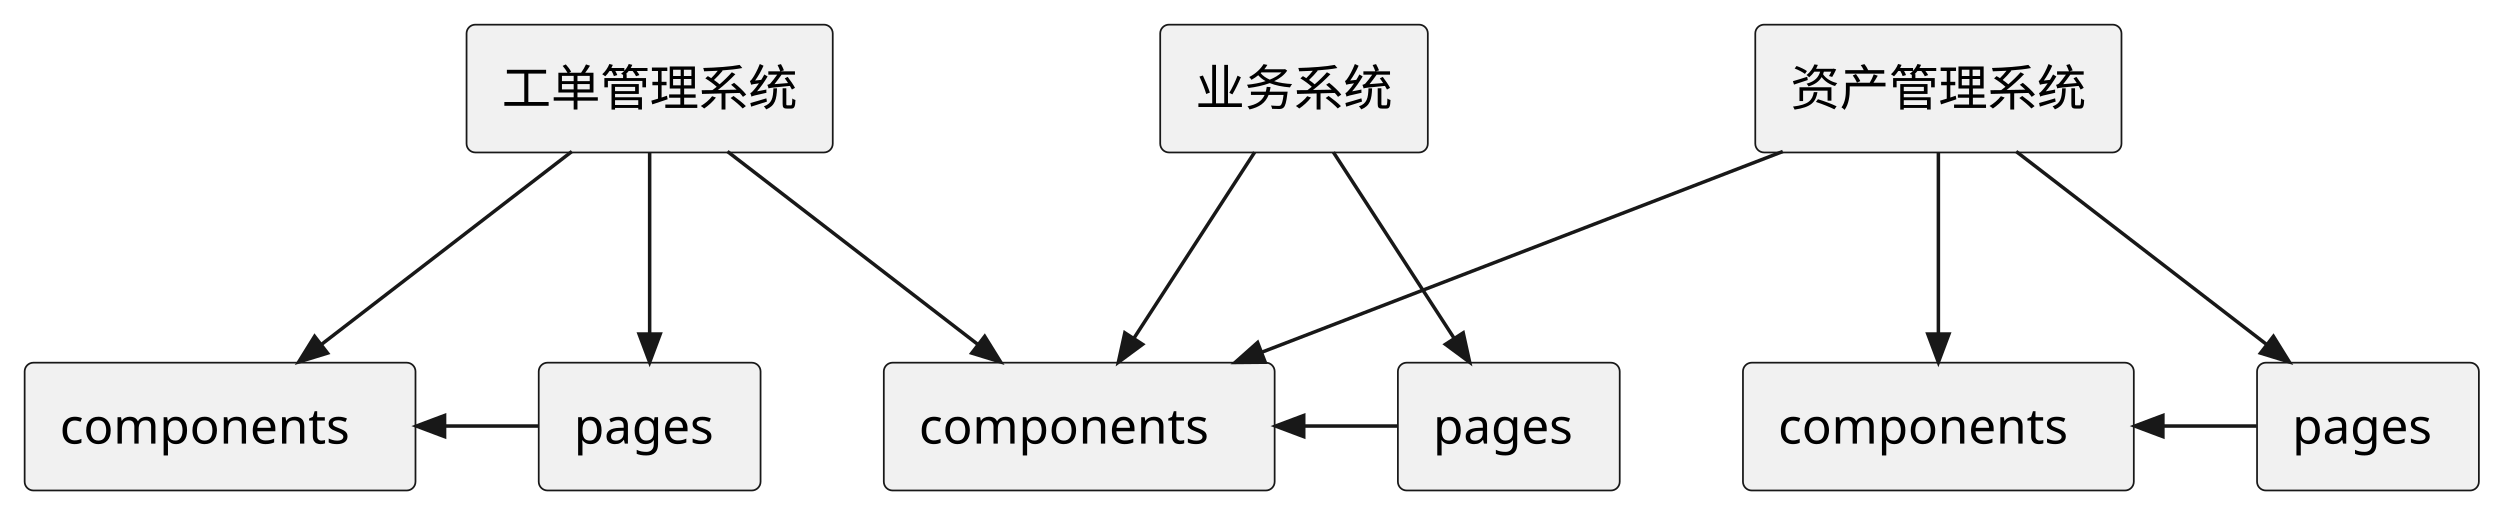
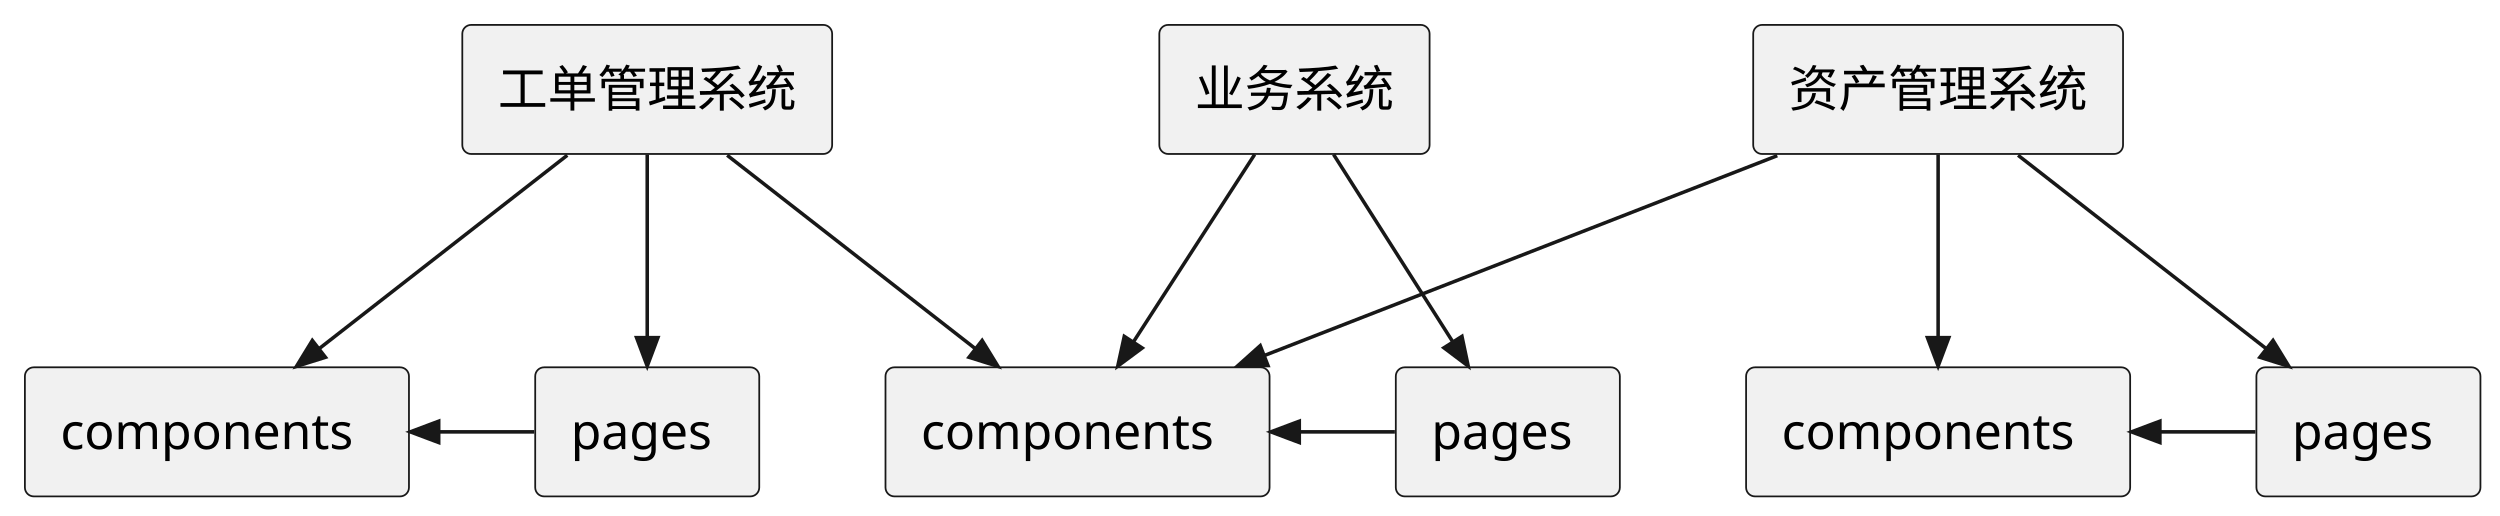
- <svg xmlns="http://www.w3.org/2000/svg" contentStyleType="text/css" height="145px" preserveAspectRatio="none" style="width:710px;height:145px;background:#FFFFFF;" version="1.1" viewBox="0 0 710 145" width="710px" zoomAndPan="magnify">
+ <svg xmlns="http://www.w3.org/2000/svg" contentStyleType="text/css" height="145px" preserveAspectRatio="none" style="width:703px;height:145px;background:#FFFFFF;" version="1.1" viewBox="0 0 703 145" width="703px" zoomAndPan="magnify">
  <defs />
  <g>
    <g id="elem_ERC">
-       <rect fill="#F1F1F1" height="36.297" rx="2.5" ry="2.5" style="stroke:#181818;stroke-width:0.5;" width="76" x="329.5" y="7" />
-       <text fill="#000000" font-family="sans-serif" font-size="14" lengthAdjust="spacing" textLength="56" x="339.5" y="29.995">业务系统</text>
+       <rect fill="#F1F1F1" height="36.297" rx="2.5" ry="2.5" style="stroke:#181818;stroke-width:0.5;" width="76" x="326" y="7" />
+       <text fill="#000000" font-family="sans-serif" font-size="14" lengthAdjust="spacing" textLength="56" x="336" y="29.995">业务系统</text>
    </g>
    <g id="elem_ERC_COMPONENTS">
-       <rect fill="#F1F1F1" height="36.297" rx="2.5" ry="2.5" style="stroke:#181818;stroke-width:0.5;" width="111" x="251" y="103" />
-       <text fill="#000000" font-family="sans-serif" font-size="14" lengthAdjust="spacing" textLength="91" x="261" y="125.995">components</text>
+       <rect fill="#F1F1F1" height="36.297" rx="2.5" ry="2.5" style="stroke:#181818;stroke-width:0.5;" width="108" x="249" y="103.29" />
+       <text fill="#000000" font-family="sans-serif" font-size="14" lengthAdjust="spacing" textLength="88" x="259" y="126.285">components</text>
    </g>
    <g id="elem_ERC_PAGES">
-       <rect fill="#F1F1F1" height="36.297" rx="2.5" ry="2.5" style="stroke:#181818;stroke-width:0.5;" width="63" x="397" y="103" />
-       <text fill="#000000" font-family="sans-serif" font-size="14" lengthAdjust="spacing" textLength="43" x="407" y="125.995">pages</text>
+       <rect fill="#F1F1F1" height="36.297" rx="2.5" ry="2.5" style="stroke:#181818;stroke-width:0.5;" width="63" x="392.5" y="103.29" />
+       <text fill="#000000" font-family="sans-serif" font-size="14" lengthAdjust="spacing" textLength="43" x="402.5" y="126.285">pages</text>
    </g>
    <g id="elem_ASSETS">
-       <rect fill="#F1F1F1" height="36.297" rx="2.5" ry="2.5" style="stroke:#181818;stroke-width:0.5;" width="104" x="498.5" y="7" />
-       <text fill="#000000" font-family="sans-serif" font-size="14" lengthAdjust="spacing" textLength="84" x="508.5" y="29.995">资产管理系统</text>
+       <rect fill="#F1F1F1" height="36.297" rx="2.5" ry="2.5" style="stroke:#181818;stroke-width:0.5;" width="104" x="493" y="7" />
+       <text fill="#000000" font-family="sans-serif" font-size="14" lengthAdjust="spacing" textLength="84" x="503" y="29.995">资产管理系统</text>
    </g>
    <g id="elem_ASSETS_COMPONENTS">
-       <rect fill="#F1F1F1" height="36.297" rx="2.5" ry="2.5" style="stroke:#181818;stroke-width:0.5;" width="111" x="495" y="103" />
-       <text fill="#000000" font-family="sans-serif" font-size="14" lengthAdjust="spacing" textLength="91" x="505" y="125.995">components</text>
+       <rect fill="#F1F1F1" height="36.297" rx="2.5" ry="2.5" style="stroke:#181818;stroke-width:0.5;" width="108" x="491" y="103.29" />
+       <text fill="#000000" font-family="sans-serif" font-size="14" lengthAdjust="spacing" textLength="88" x="501" y="126.285">components</text>
    </g>
    <g id="elem_ASSETS_PAGES">
-       <rect fill="#F1F1F1" height="36.297" rx="2.5" ry="2.5" style="stroke:#181818;stroke-width:0.5;" width="63" x="641" y="103" />
-       <text fill="#000000" font-family="sans-serif" font-size="14" lengthAdjust="spacing" textLength="43" x="651" y="125.995">pages</text>
+       <rect fill="#F1F1F1" height="36.297" rx="2.5" ry="2.5" style="stroke:#181818;stroke-width:0.5;" width="63" x="634.5" y="103.29" />
+       <text fill="#000000" font-family="sans-serif" font-size="14" lengthAdjust="spacing" textLength="43" x="644.5" y="126.285">pages</text>
    </g>
    <g id="elem_TICKET">
-       <rect fill="#F1F1F1" height="36.297" rx="2.5" ry="2.5" style="stroke:#181818;stroke-width:0.5;" width="104" x="132.5" y="7" />
-       <text fill="#000000" font-family="sans-serif" font-size="14" lengthAdjust="spacing" textLength="84" x="142.5" y="29.995">工单管理系统</text>
+       <rect fill="#F1F1F1" height="36.297" rx="2.5" ry="2.5" style="stroke:#181818;stroke-width:0.5;" width="104" x="130" y="7" />
+       <text fill="#000000" font-family="sans-serif" font-size="14" lengthAdjust="spacing" textLength="84" x="140" y="29.995">工单管理系统</text>
    </g>
    <g id="elem_TICKET_COMPONENTS">
-       <rect fill="#F1F1F1" height="36.297" rx="2.5" ry="2.5" style="stroke:#181818;stroke-width:0.5;" width="111" x="7" y="103" />
-       <text fill="#000000" font-family="sans-serif" font-size="14" lengthAdjust="spacing" textLength="91" x="17" y="125.995">components</text>
+       <rect fill="#F1F1F1" height="36.297" rx="2.5" ry="2.5" style="stroke:#181818;stroke-width:0.5;" width="108" x="7" y="103.29" />
+       <text fill="#000000" font-family="sans-serif" font-size="14" lengthAdjust="spacing" textLength="88" x="17" y="126.285">components</text>
    </g>
    <g id="elem_TICKET_PAGES">
-       <rect fill="#F1F1F1" height="36.297" rx="2.5" ry="2.5" style="stroke:#181818;stroke-width:0.5;" width="63" x="153" y="103" />
-       <text fill="#000000" font-family="sans-serif" font-size="14" lengthAdjust="spacing" textLength="43" x="163" y="125.995">pages</text>
+       <rect fill="#F1F1F1" height="36.297" rx="2.5" ry="2.5" style="stroke:#181818;stroke-width:0.5;" width="63" x="150.5" y="103.29" />
+       <text fill="#000000" font-family="sans-serif" font-size="14" lengthAdjust="spacing" textLength="43" x="160.5" y="126.285">pages</text>
    </g>
    <g id="link_ERC_ERC_COMPONENTS">
-       <path d="M356.312,43.241 C345.305,60.202 332.954,79.235 321.972,96.157 " fill="none" id="ERC-to-ERC_COMPONENTS" style="stroke:#181818;stroke-width:1.0;" />
-       <polygon fill="#181818" points="317.617,102.868,324.488,97.791,319.455,94.524,317.617,102.868" style="stroke:#181818;stroke-width:1.0;" />
+       <path d="M352.81,43.44 C341.87,60.35 329.657,79.244 318.667,96.224 " fill="none" id="ERC-to-ERC_COMPONENTS" style="stroke:#181818;stroke-width:1.0;" />
+       <polygon fill="#181818" points="314.32,102.94,321.185,97.854,316.148,94.594,314.32,102.94" style="stroke:#181818;stroke-width:1.0;" />
    </g>
    <g id="link_ERC_ERC_PAGES">
-       <path d="M378.688,43.241 C389.695,60.202 402.046,79.235 413.028,96.157 " fill="none" id="ERC-to-ERC_PAGES" style="stroke:#181818;stroke-width:1.0;" />
-       <polygon fill="#181818" points="417.383,102.868,415.545,94.524,410.512,97.791,417.383,102.868" style="stroke:#181818;stroke-width:1.0;" />
+       <path d="M375,43.44 C385.76,60.35 397.767,79.21 408.567,96.19 " fill="none" id="ERC-to-ERC_PAGES" style="stroke:#181818;stroke-width:1.0;" />
+       <polygon fill="#181818" points="412.86,102.94,411.098,94.58,406.035,97.8,412.86,102.94" style="stroke:#181818;stroke-width:1.0;" />
    </g>
    <g id="link_ERC_COMPONENTS_ERC_PAGES">
-       <path d="M370.258,121 C381.816,121 385.374,121 396.931,121 " fill="none" id="ERC_COMPONENTS-backto-ERC_PAGES" style="stroke:#181818;stroke-width:1.0;" />
-       <polygon fill="#181818" points="362.258,121,370.258,124,370.258,118,362.258,121" style="stroke:#181818;stroke-width:1.0;" />
+       <path d="M365.36,121.44 C376.98,121.44 380.61,121.44 392.24,121.44 " fill="none" id="ERC_COMPONENTS-backto-ERC_PAGES" style="stroke:#181818;stroke-width:1.0;" />
+       <polygon fill="#181818" points="357.36,121.44,365.36,124.44,365.36,118.44,357.36,121.44" style="stroke:#181818;stroke-width:1.0;" />
    </g>
    <g id="link_ASSETS_ASSETS_COMPONENTS">
-       <path d="M550.5,43.241 C550.5,60.202 550.5,77.945 550.5,94.868 " fill="none" id="ASSETS-to-ASSETS_COMPONENTS" style="stroke:#181818;stroke-width:1.0;" />
-       <polygon fill="#181818" points="550.5,102.868,553.5,94.868,547.5,94.868,550.5,102.868" style="stroke:#181818;stroke-width:1.0;" />
+       <path d="M545,43.44 C545,60.35 545,77.96 545,94.94 " fill="none" id="ASSETS-to-ASSETS_COMPONENTS" style="stroke:#181818;stroke-width:1.0;" />
+       <polygon fill="#181818" points="545,102.94,548,94.94,542,94.94,545,102.94" style="stroke:#181818;stroke-width:1.0;" />
    </g>
    <g id="link_ASSETS_ASSETS_PAGES">
-       <path d="M572.593,43.023 C594.566,59.953 621.762,80.907 643.822,97.904 " fill="none" id="ASSETS-to-ASSETS_PAGES" style="stroke:#181818;stroke-width:1.0;" />
-       <polygon fill="#181818" points="650.159,102.786,645.653,95.527,641.991,100.28,650.159,102.786" style="stroke:#181818;stroke-width:1.0;" />
+       <path d="M567.48,43.66 C589.21,60.6 615.641,81.191 637.331,98.101 " fill="none" id="ASSETS-to-ASSETS_PAGES" style="stroke:#181818;stroke-width:1.0;" />
+       <polygon fill="#181818" points="643.64,103.02,639.175,95.735,635.486,100.467,643.64,103.02" style="stroke:#181818;stroke-width:1.0;" />
    </g>
    <g id="link_ASSETS_COMPONENTS_ASSETS_PAGES">
-       <path d="M614.258,121 C625.816,121 629.374,121 640.931,121 " fill="none" id="ASSETS_COMPONENTS-backto-ASSETS_PAGES" style="stroke:#181818;stroke-width:1.0;" />
-       <polygon fill="#181818" points="606.258,121,614.258,124,614.258,118,606.258,121" style="stroke:#181818;stroke-width:1.0;" />
+       <path d="M607.36,121.44 C618.98,121.44 622.61,121.44 634.24,121.44 " fill="none" id="ASSETS_COMPONENTS-backto-ASSETS_PAGES" style="stroke:#181818;stroke-width:1.0;" />
+       <polygon fill="#181818" points="599.36,121.44,607.36,124.44,607.36,118.44,599.36,121.44" style="stroke:#181818;stroke-width:1.0;" />
    </g>
    <g id="link_TICKET_TICKET_COMPONENTS">
-       <path d="M162.407,43.023 C140.434,59.953 113.238,80.907 91.178,97.904 " fill="none" id="TICKET-to-TICKET_COMPONENTS" style="stroke:#181818;stroke-width:1.0;" />
-       <polygon fill="#181818" points="84.841,102.786,93.009,100.28,89.347,95.527,84.841,102.786" style="stroke:#181818;stroke-width:1.0;" />
+       <path d="M159.52,43.66 C137.79,60.6 111.359,81.191 89.669,98.101 " fill="none" id="TICKET-to-TICKET_COMPONENTS" style="stroke:#181818;stroke-width:1.0;" />
+       <polygon fill="#181818" points="83.36,103.02,91.514,100.467,87.825,95.735,83.36,103.02" style="stroke:#181818;stroke-width:1.0;" />
    </g>
    <g id="link_TICKET_TICKET_PAGES">
-       <path d="M184.5,43.241 C184.5,60.202 184.5,77.945 184.5,94.868 " fill="none" id="TICKET-to-TICKET_PAGES" style="stroke:#181818;stroke-width:1.0;" />
-       <polygon fill="#181818" points="184.5,102.868,187.5,94.868,181.5,94.868,184.5,102.868" style="stroke:#181818;stroke-width:1.0;" />
+       <path d="M182,43.44 C182,60.35 182,77.96 182,94.94 " fill="none" id="TICKET-to-TICKET_PAGES" style="stroke:#181818;stroke-width:1.0;" />
+       <polygon fill="#181818" points="182,102.94,185,94.94,179,94.94,182,102.94" style="stroke:#181818;stroke-width:1.0;" />
    </g>
    <g id="link_TICKET_COMPONENTS_TICKET_PAGES">
-       <path d="M126.258,121 C137.816,121 141.374,121 152.931,121 " fill="none" id="TICKET_COMPONENTS-backto-TICKET_PAGES" style="stroke:#181818;stroke-width:1.0;" />
-       <polygon fill="#181818" points="118.258,121,126.258,124,126.258,118,118.258,121" style="stroke:#181818;stroke-width:1.0;" />
+       <path d="M123.36,121.44 C134.98,121.44 138.61,121.44 150.24,121.44 " fill="none" id="TICKET_COMPONENTS-backto-TICKET_PAGES" style="stroke:#181818;stroke-width:1.0;" />
+       <polygon fill="#181818" points="115.36,121.44,123.36,124.44,123.36,118.44,115.36,121.44" style="stroke:#181818;stroke-width:1.0;" />
    </g>
    <g id="link_ASSETS_ERC_COMPONENTS">
-       <path d="M506.313,43.023 C462.23,60.006 402.347,83.075 358.234,100.07 " fill="none" id="ASSETS-to-ERC_COMPONENTS" style="stroke:#181818;stroke-width:1.0;" />
-       <polygon fill="#181818" points="350.769,102.945,359.313,102.869,357.156,97.27,350.769,102.945" style="stroke:#181818;stroke-width:1.0;" />
+       <path d="M499.77,43.77 C456.4,60.67 398.764,83.126 355.464,99.996 " fill="none" id="ASSETS-to-ERC_COMPONENTS" style="stroke:#181818;stroke-width:1.0;" />
+       <polygon fill="#181818" points="348.01,102.9,356.553,102.791,354.375,97.2,348.01,102.9" style="stroke:#181818;stroke-width:1.0;" />
    </g>
    <g id="link_TICKET_ERC_COMPONENTS">
-       <path d="M206.593,43.023 C228.566,59.953 255.762,80.907 277.822,97.904 " fill="none" id="TICKET-to-ERC_COMPONENTS" style="stroke:#181818;stroke-width:1.0;" />
-       <polygon fill="#181818" points="284.159,102.786,279.653,95.527,275.991,100.28,284.159,102.786" style="stroke:#181818;stroke-width:1.0;" />
+       <path d="M204.48,43.66 C226.21,60.6 252.641,81.191 274.331,98.101 " fill="none" id="TICKET-to-ERC_COMPONENTS" style="stroke:#181818;stroke-width:1.0;" />
+       <polygon fill="#181818" points="280.64,103.02,276.175,95.735,272.486,100.467,280.64,103.02" style="stroke:#181818;stroke-width:1.0;" />
    </g>
  </g>
</svg>
